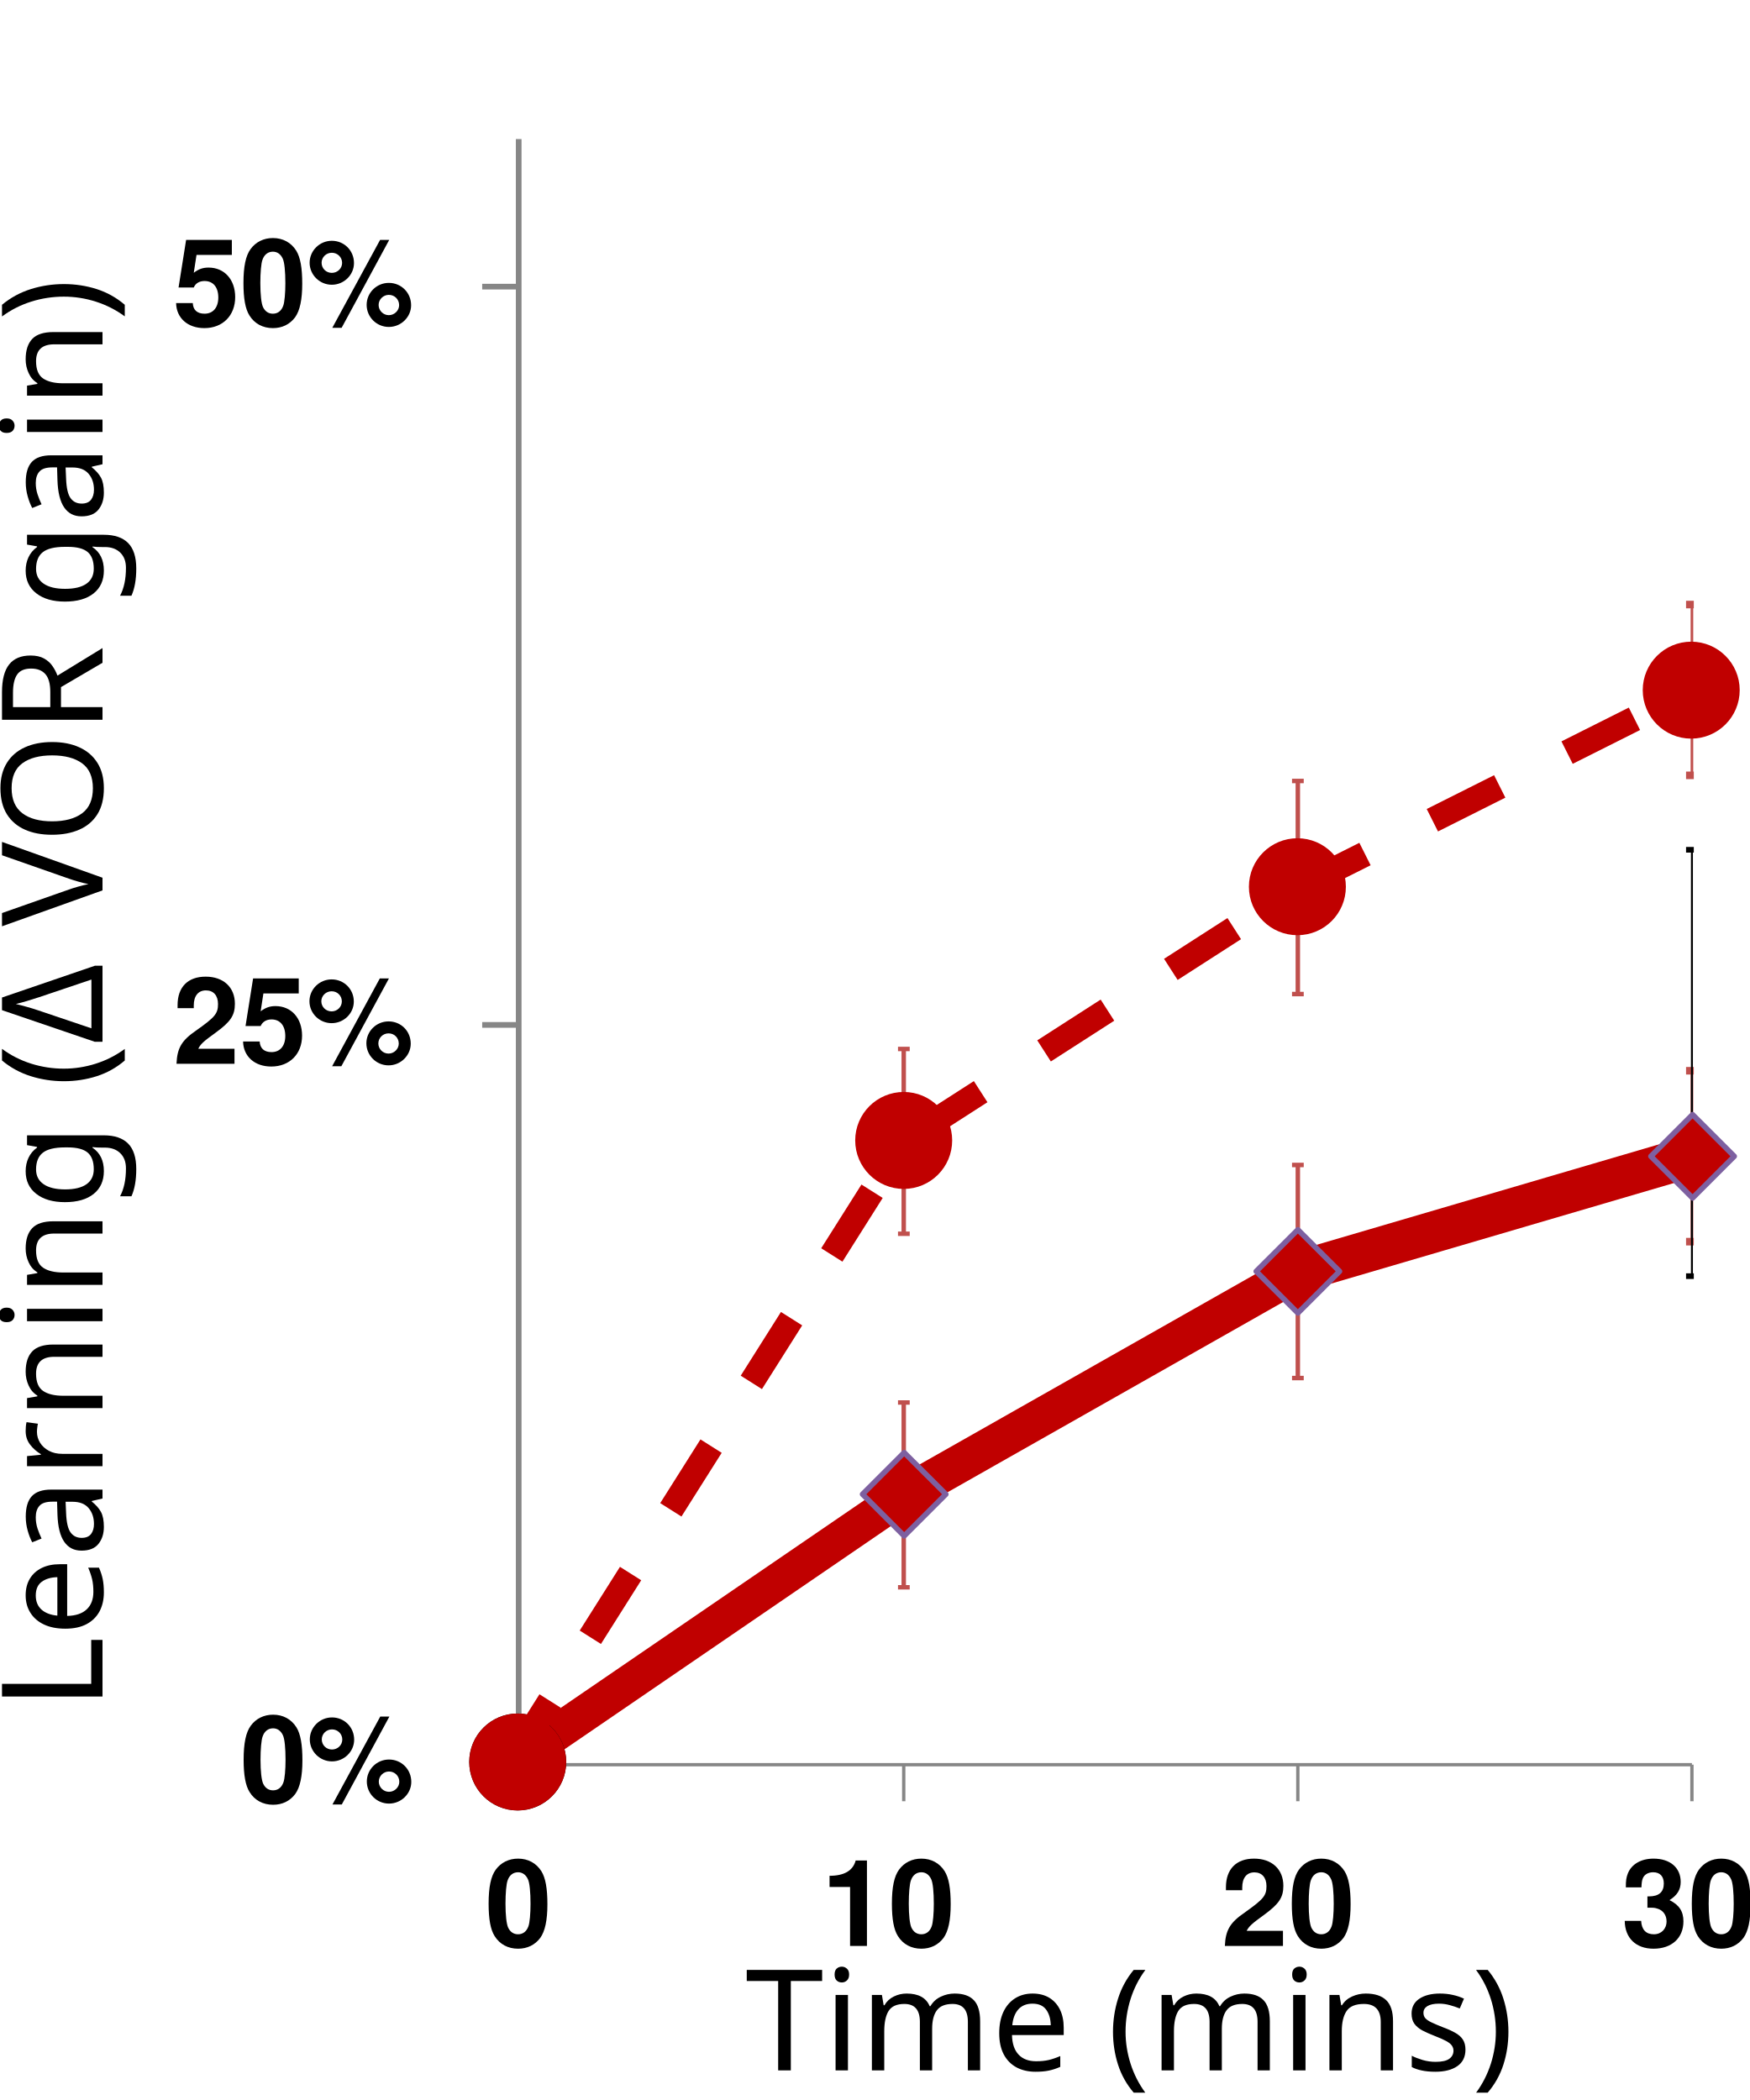
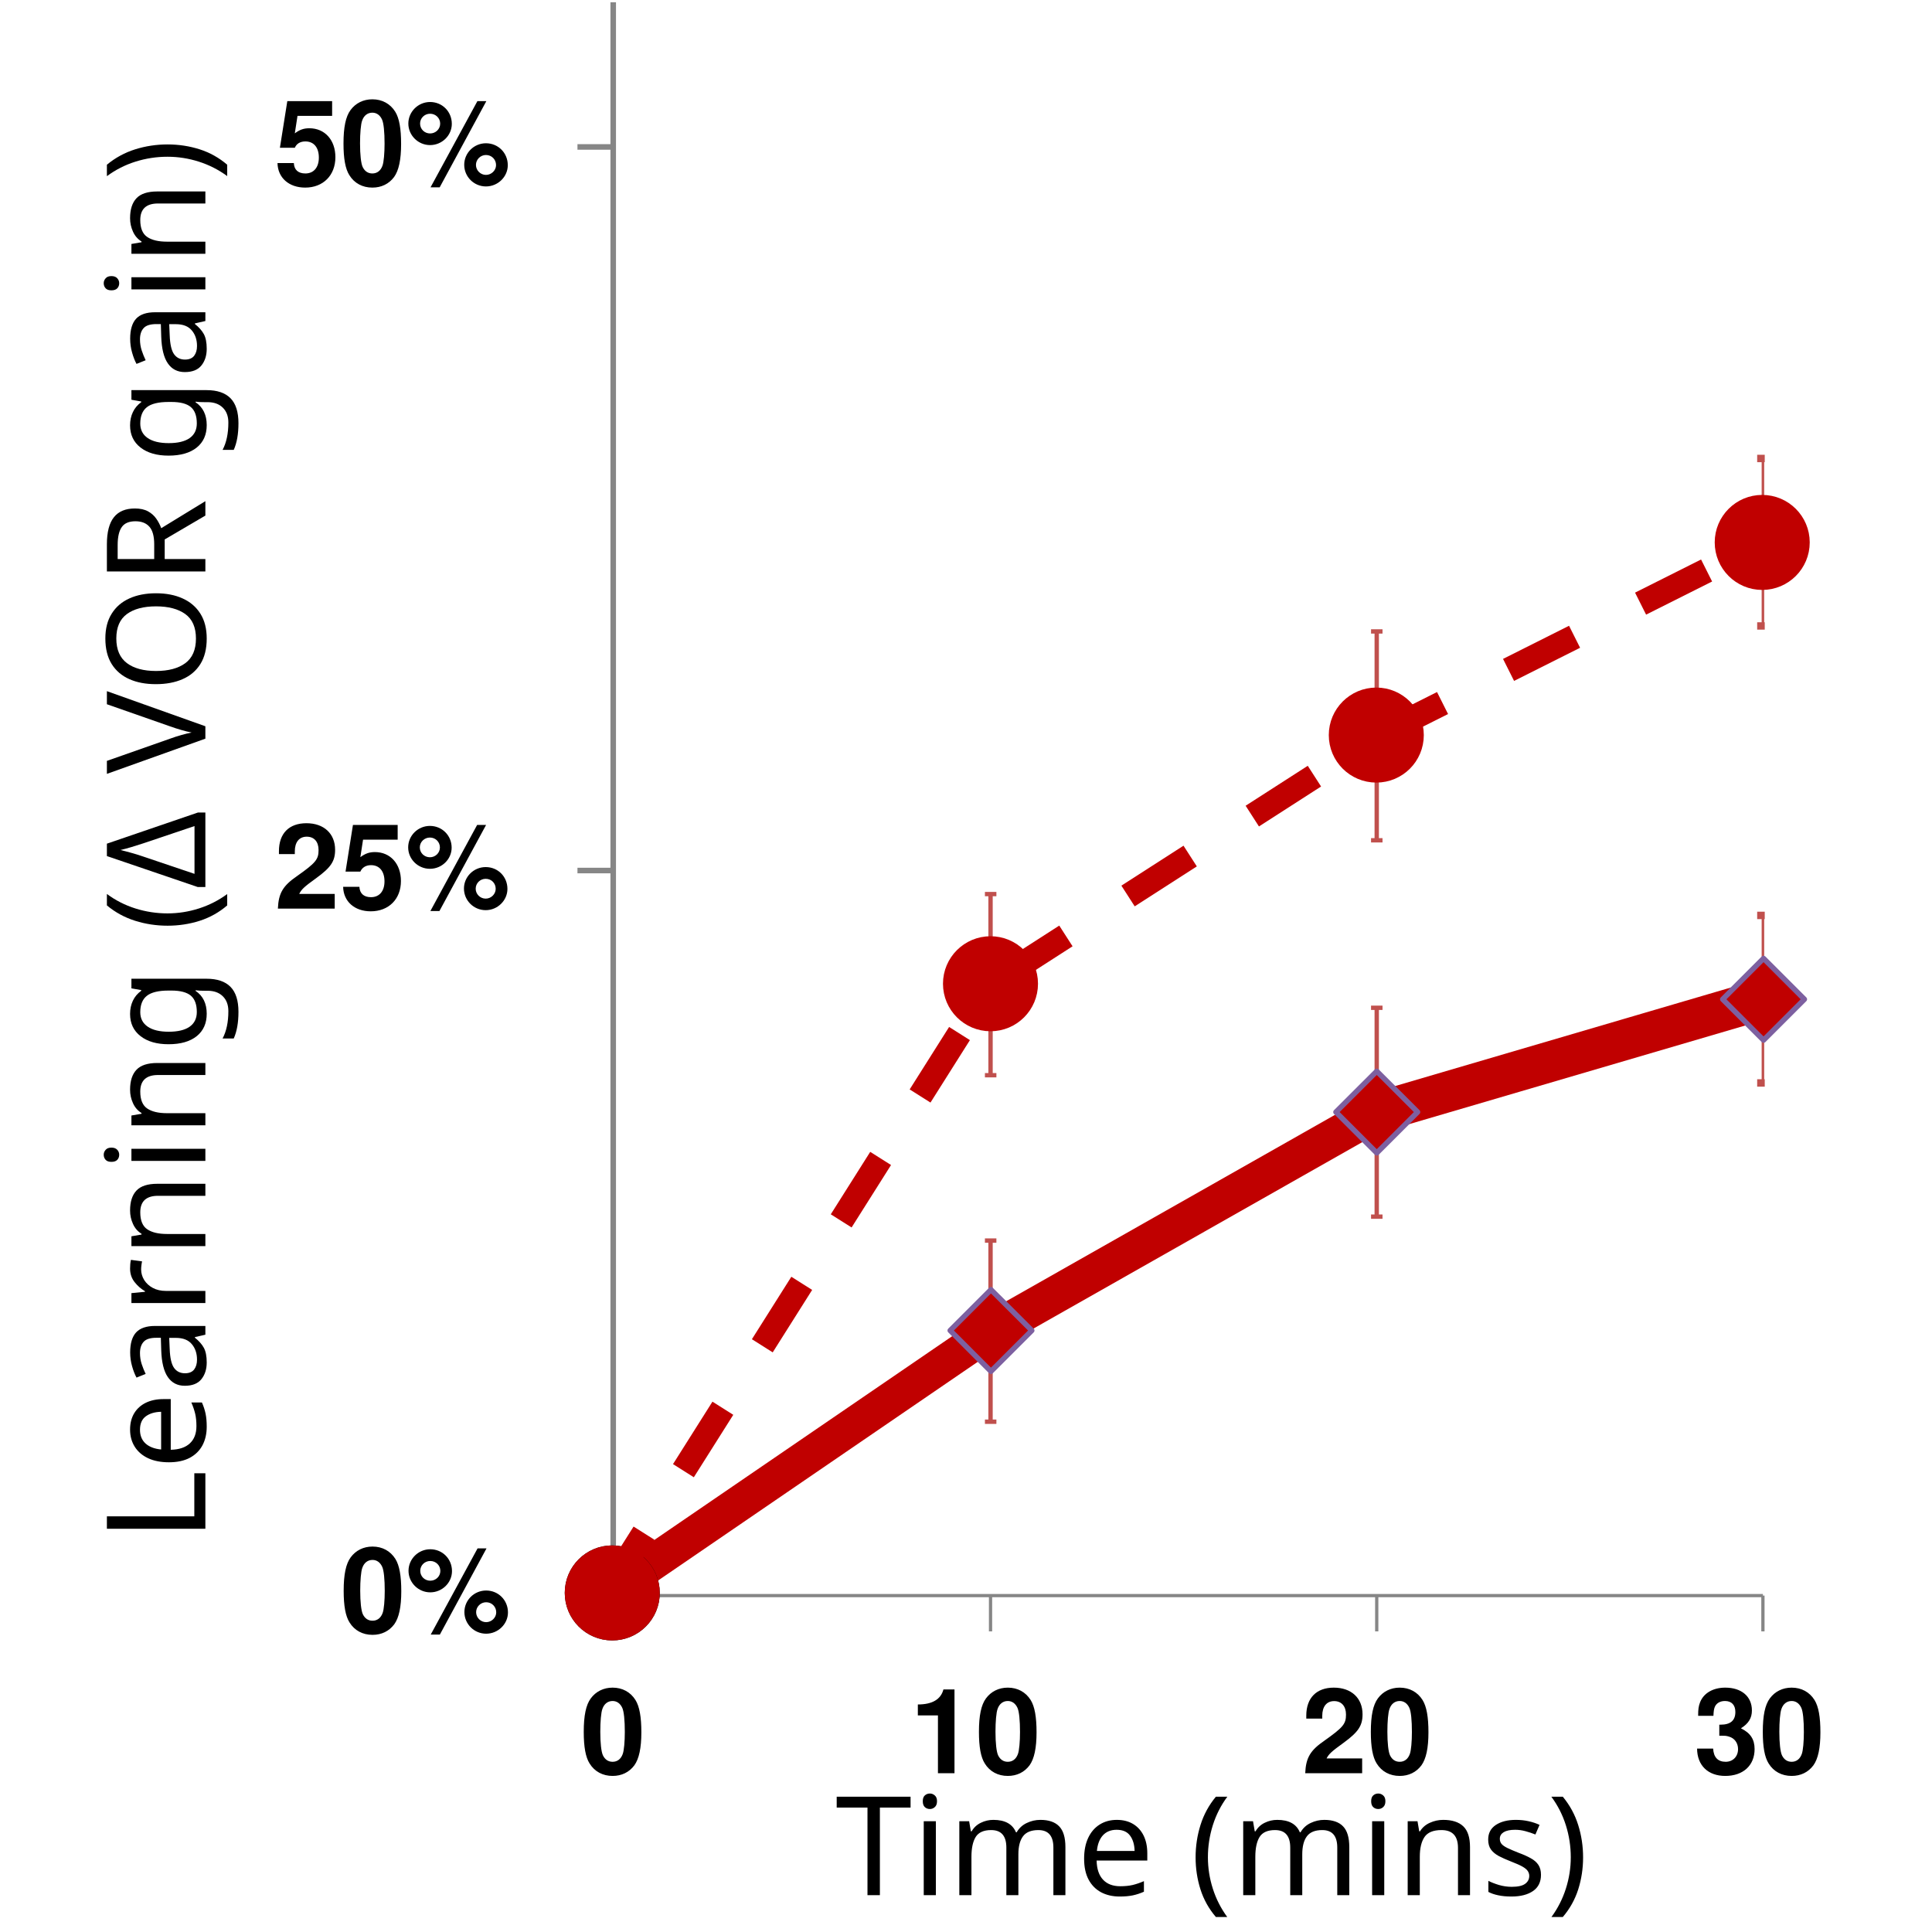
- <svg xmlns="http://www.w3.org/2000/svg" id="svg2" version="1.1" width="348.156" height="417.986" xml:space="preserve">
+ <svg xmlns="http://www.w3.org/2000/svg" id="svg2" version="1.1" width="392.356" height="392.356" xml:space="preserve">
  <defs id="defs6">
    <clipPath clipPathUnits="userSpaceOnUse" id="clipPath28">
      <path d="m 138.92,122.89 547.07,0 0,376.11 -547.07,0 0,-376.11 z" clip-rule="evenodd" id="path30" />
    </clipPath>
    <clipPath clipPathUnits="userSpaceOnUse" id="clipPath46">
      <path d="m 138.92,122.89 547.07,0 0,376.11 -547.07,0 0,-376.11 z" clip-rule="evenodd" id="path48" />
    </clipPath>
    <clipPath clipPathUnits="userSpaceOnUse" id="clipPath56">
      <path d="m 138.92,122.89 547.07,0 0,376.11 -547.07,0 0,-376.11 z" clip-rule="evenodd" id="path58" />
    </clipPath>
    <clipPath clipPathUnits="userSpaceOnUse" id="clipPath66">
      <path d="m 138.92,122.89 547.07,0 0,376.11 -547.07,0 0,-376.11 z" clip-rule="evenodd" id="path68" />
    </clipPath>
    <clipPath clipPathUnits="userSpaceOnUse" id="clipPath84">
      <path d="m 138.92,122.89 547.07,0 0,376.11 -547.07,0 0,-376.11 z" clip-rule="evenodd" id="path86" />
    </clipPath>
    <clipPath clipPathUnits="userSpaceOnUse" id="clipPath94">
      <path d="m 138.92,122.89 547.07,0 0,376.11 -547.07,0 0,-376.11 z" clip-rule="evenodd" id="path96" />
    </clipPath>
    <clipPath clipPathUnits="userSpaceOnUse" id="clipPath104">
      <path d="m 138.92,122.89 547.07,0 0,376.11 -547.07,0 0,-376.11 z" clip-rule="evenodd" id="path106" />
    </clipPath>
    <clipPath clipPathUnits="userSpaceOnUse" id="clipPath122">
      <path d="m 138.92,122.89 547.07,0 0,376.11 -547.07,0 0,-376.11 z" clip-rule="evenodd" id="path124" />
    </clipPath>
    <clipPath clipPathUnits="userSpaceOnUse" id="clipPath132">
      <path d="m 138.92,122.89 547.07,0 0,376.11 -547.07,0 0,-376.11 z" clip-rule="evenodd" id="path134" />
    </clipPath>
    <clipPath clipPathUnits="userSpaceOnUse" id="clipPath142">
      <path d="m 138.92,122.89 547.07,0 0,376.11 -547.07,0 0,-376.11 z" clip-rule="evenodd" id="path144" />
    </clipPath>
    <clipPath clipPathUnits="userSpaceOnUse" id="clipPath160">
      <path d="m 138.92,122.89 547.07,0 0,376.11 -547.07,0 0,-376.11 z" clip-rule="evenodd" id="path162" />
    </clipPath>
    <clipPath clipPathUnits="userSpaceOnUse" id="clipPath170">
      <path d="m 138.92,122.89 547.07,0 0,376.11 -547.07,0 0,-376.11 z" clip-rule="evenodd" id="path172" />
    </clipPath>
    <clipPath clipPathUnits="userSpaceOnUse" id="clipPath180">
      <path d="m 138.92,122.03 547.07,0 0,376.98 -547.07,0 0,-376.98 z" clip-rule="evenodd" id="path182" />
    </clipPath>
    <clipPath clipPathUnits="userSpaceOnUse" id="clipPath206">
      <path d="m 138.92,122.03 547.07,0 0,376.98 -547.07,0 0,-376.98 z" clip-rule="evenodd" id="path208" />
    </clipPath>
    <clipPath clipPathUnits="userSpaceOnUse" id="clipPath232">
      <path d="m 138.92,122.03 547.07,0 0,376.98 -547.07,0 0,-376.98 z" clip-rule="evenodd" id="path234" />
    </clipPath>
    <clipPath clipPathUnits="userSpaceOnUse" id="clipPath258">
      <path d="m 138.92,122.03 547.07,0 0,376.98 -547.07,0 0,-376.98 z" clip-rule="evenodd" id="path260" />
    </clipPath>
    <clipPath clipPathUnits="userSpaceOnUse" id="clipPath284">
      <path d="m 51,64.56 690.12,0 0,482.76 -690.12,0 0,-482.76 z" clip-rule="evenodd" id="path286" />
    </clipPath>
    <clipPath clipPathUnits="userSpaceOnUse" id="clipPath296">
      <path d="m 51,64.56 690.12,0 0,482.76 -690.12,0 0,-482.76 z" clip-rule="evenodd" id="path298" />
    </clipPath>
    <clipPath clipPathUnits="userSpaceOnUse" id="clipPath308">
      <path d="m 51,64.56 690.12,0 0,482.76 -690.12,0 0,-482.76 z" clip-rule="evenodd" id="path310" />
    </clipPath>
    <clipPath clipPathUnits="userSpaceOnUse" id="clipPath320">
      <path d="m 51,64.56 690.12,0 0,482.76 -690.12,0 0,-482.76 z" clip-rule="evenodd" id="path322" />
    </clipPath>
    <clipPath clipPathUnits="userSpaceOnUse" id="clipPath332">
      <path d="m 51,64.56 690.12,0 0,482.76 -690.12,0 0,-482.76 z" clip-rule="evenodd" id="path334" />
    </clipPath>
    <clipPath clipPathUnits="userSpaceOnUse" id="clipPath344">
      <path d="m 51,64.56 690.12,0 0,482.76 -690.12,0 0,-482.76 z" clip-rule="evenodd" id="path346" />
    </clipPath>
    <clipPath clipPathUnits="userSpaceOnUse" id="clipPath356">
      <path d="m 51,64.56 690.12,0 0,482.76 -690.12,0 0,-482.76 z" clip-rule="evenodd" id="path358" />
    </clipPath>
    <clipPath clipPathUnits="userSpaceOnUse" id="clipPath368">
      <path d="m 51,64.56 690.12,0 0,482.76 -690.12,0 0,-482.76 z" clip-rule="evenodd" id="path370" />
    </clipPath>
    <clipPath clipPathUnits="userSpaceOnUse" id="clipPath380">
      <path d="m 51,64.56 690.12,0 0,482.76 -690.12,0 0,-482.76 z" clip-rule="evenodd" id="path382" />
    </clipPath>
    <clipPath clipPathUnits="userSpaceOnUse" id="clipPath398">
      <path d="m 51,64.56 690.12,0 0,482.76 -690.12,0 0,-482.76 z" clip-rule="evenodd" id="path400" />
    </clipPath>
    <clipPath clipPathUnits="userSpaceOnUse" id="clipPath416">
      <path d="m 51,64.56 690.12,0 0,482.76 -690.12,0 0,-482.76 z" clip-rule="evenodd" id="path418" />
    </clipPath>
    <clipPath clipPathUnits="userSpaceOnUse" id="clipPath434">
      <path d="m 51,64.56 690.12,0 0,482.76 -690.12,0 0,-482.76 z" clip-rule="evenodd" id="path436" />
    </clipPath>
    <clipPath clipPathUnits="userSpaceOnUse" id="clipPath452">
      <path d="m 51,64.56 690.12,0 0,482.76 -690.12,0 0,-482.76 z" clip-rule="evenodd" id="path454" />
    </clipPath>
  </defs>
-   <g id="g10" transform="matrix(1.25,0,0,-1.25,-70.53861,651.3874)">
-     <path d="m 139.01,239.629 0,259.341" style="fill:none;stroke:#868686;stroke-width:0.902;stroke-linecap:butt;stroke-linejoin:round;stroke-miterlimit:10;stroke-opacity:1;stroke-dasharray:none" id="path16" />
-     <path d="m 133.2,240.33 5.81,0 m -5.81,117.58 5.81,0 m -5.81,117.56 5.81,0" style="fill:none;stroke:#868686;stroke-width:0.902;stroke-linecap:butt;stroke-linejoin:round;stroke-miterlimit:10;stroke-opacity:1;stroke-dasharray:none" id="path18" />
-     <path d="m 137.6,240.112 188.198,0" style="fill:none;stroke:#868686;stroke-width:0.53;stroke-linecap:butt;stroke-linejoin:round;stroke-miterlimit:10;stroke-opacity:1;stroke-dasharray:none" id="path20" />
-     <path d="m 137.6,240.112 0,-5.814 m 62.712,5.814 0,-5.814 m 62.743,5.814 0,-5.814 m 62.743,5.814 0,-5.814" style="fill:none;stroke:#868686;stroke-width:0.53;stroke-linecap:butt;stroke-linejoin:round;stroke-miterlimit:10;stroke-opacity:1;stroke-dasharray:none" id="path22" />
-     <g id="g24" transform="matrix(0.3446098,0,0,1.002377,89.69605,-0.8394549)">
+   <g id="g10" transform="matrix(1.25,0,0,-1.25,-70.53862,624.1756)">
+     <rect style="fill:none;stroke:none" id="rect3306" width="313.885" height="313.885" x="56.431" y="-499.341" transform="scale(1,-1)" />
+     <path d="m 156.058,239.629 0,259.341" style="fill:none;stroke:#868686;stroke-width:0.902;stroke-linecap:butt;stroke-linejoin:round;stroke-miterlimit:10;stroke-opacity:1;stroke-dasharray:none" id="path16" />
+     <path d="m 150.248,240.33 5.81,0 m -5.81,117.58 5.81,0 m -5.81,117.56 5.81,0" style="fill:none;stroke:#868686;stroke-width:0.902;stroke-linecap:butt;stroke-linejoin:round;stroke-miterlimit:10;stroke-opacity:1;stroke-dasharray:none" id="path18" />
+     <path d="m 154.648,240.112 188.198,0" style="fill:none;stroke:#868686;stroke-width:0.53;stroke-linecap:butt;stroke-linejoin:round;stroke-miterlimit:10;stroke-opacity:1;stroke-dasharray:none" id="path20" />
+     <path d="m 154.648,240.112 0,-5.814 m 62.712,5.814 0,-5.814 m 62.743,5.814 0,-5.814 m 62.743,5.814 0,-5.814" style="fill:none;stroke:#868686;stroke-width:0.53;stroke-linecap:butt;stroke-linejoin:round;stroke-miterlimit:10;stroke-opacity:1;stroke-dasharray:none" id="path22" />
+     <g id="g24" transform="matrix(0.3446098,0,0,1.002377,106.7436,-0.8394549)">
      <g id="g26" clip-path="url(#clipPath28)">
        <path d="m 136.3,240.38 5.41,0 m -5.41,0 5.41,0" style="fill:none;stroke:#000000;stroke-width:0.902;stroke-linecap:butt;stroke-linejoin:round;stroke-miterlimit:10;stroke-opacity:1;stroke-dasharray:none" id="path32" />
      </g>
    </g>
-     <path d="m 200.312,358.062 0,-23.045 m 0,23.045 0,23.055 m -0.913,-46.099 1.864,0 m -1.864,46.099 1.864,0" style="fill:#000000;fill-opacity:1;fill-rule:nonzero;stroke:none" id="path34" />
-     <path d="m 263.055,393.496 0,-20.98 m 0,20.98 0,20.92 m -0.924,-41.899 1.864,0 m -1.864,41.899 1.864,0" style="fill:#000000;fill-opacity:1;fill-rule:nonzero;stroke:none" id="path38" />
-     <g id="g42" transform="matrix(0.3446098,0,0,1.002377,89.69605,-0.8394549)">
+     <path d="m 217.36,358.062 0,-23.045 m 0,23.045 0,23.055 m -0.913,-46.099 1.864,0 m -1.864,46.099 1.864,0" style="fill:#000000;fill-opacity:1;fill-rule:nonzero;stroke:none" id="path34" />
+     <path d="m 280.103,393.496 0,-20.98 m 0,20.98 0,20.92 m -0.924,-41.899 1.864,0 m -1.864,41.899 1.864,0" style="fill:#000000;fill-opacity:1;fill-rule:nonzero;stroke:none" id="path38" />
+     <g id="g42" transform="matrix(0.3446098,0,0,1.002377,106.7436,-0.8394549)">
      <g id="g44" clip-path="url(#clipPath46)">
        <path d="m 685.13,438.12 0,-33.92 m 0,33.92 0,33.81 m -2.71,-67.73 5.41,0 m -5.41,67.73 5.41,0" style="fill:#000000;fill-opacity:1;fill-rule:nonzero;stroke:none" id="path50" />
      </g>
    </g>
-     <g id="g62" transform="matrix(0.3446098,0,0,1.002377,89.69605,-0.8394549)">
+     <g id="g62" transform="matrix(0.3446098,0,0,1.002377,106.7436,-0.8394549)">
      <g id="g64" clip-path="url(#clipPath66)">
        <path d="m 136.3,240.38 5.41,0 m -5.41,0 5.41,0" style="fill:none;stroke:#c0504d;stroke-width:1.202;stroke-linecap:butt;stroke-linejoin:round;stroke-miterlimit:10;stroke-opacity:1;stroke-dasharray:none" id="path70" />
      </g>
    </g>
-     <path d="m 200.312,283.014 0,-14.655 m 0,14.655 0,14.775 m -0.913,-29.43 1.864,0 m -1.864,29.43 1.864,0" style="fill:none;stroke:#c0504d;stroke-width:0.707;stroke-linecap:butt;stroke-linejoin:round;stroke-miterlimit:10;stroke-opacity:1;stroke-dasharray:none" id="path74" />
-     <path d="m 263.055,318.588 0,-16.91 m 0,16.91 0,17.02 m -0.924,-33.93 1.864,0 m -1.864,33.93 1.864,0" style="fill:#000000;fill-opacity:1;fill-rule:nonzero;stroke:none" id="path76" />
-     <path d="m 263.055,318.588 0,-16.91 m 0,16.91 0,17.02 m -0.924,-33.93 1.864,0 m -1.864,33.93 1.864,0" style="fill:none;stroke:#c0504d;stroke-width:0.707;stroke-linecap:butt;stroke-linejoin:round;stroke-miterlimit:10;stroke-opacity:1;stroke-dasharray:none" id="path78" />
-     <g id="g80" transform="matrix(0.3446098,0,0,1.002377,89.69605,-0.8394549)">
+     <path d="m 217.36,283.014 0,-14.655 m 0,14.655 0,14.775 m -0.913,-29.43 1.864,0 m -1.864,29.43 1.864,0" style="fill:none;stroke:#c0504d;stroke-width:0.707;stroke-linecap:butt;stroke-linejoin:round;stroke-miterlimit:10;stroke-opacity:1;stroke-dasharray:none" id="path74" />
+     <path d="m 280.103,318.588 0,-16.91 m 0,16.91 0,17.02 m -0.924,-33.93 1.864,0 m -1.864,33.93 1.864,0" style="fill:#000000;fill-opacity:1;fill-rule:nonzero;stroke:none" id="path76" />
+     <path d="m 280.103,318.588 0,-16.91 m 0,16.91 0,17.02 m -0.924,-33.93 1.864,0 m -1.864,33.93 1.864,0" style="fill:none;stroke:#c0504d;stroke-width:0.707;stroke-linecap:butt;stroke-linejoin:round;stroke-miterlimit:10;stroke-opacity:1;stroke-dasharray:none" id="path78" />
+     <g id="g80" transform="matrix(0.3446098,0,0,1.002377,106.7436,-0.8394549)">
      <g id="g82" clip-path="url(#clipPath84)">
        <path d="m 685.13,336.99 0,-13.52 m 0,13.52 0,13.63 m -2.71,-27.15 5.41,0 m -5.41,27.15 5.41,0" style="fill:#000000;fill-opacity:1;fill-rule:nonzero;stroke:none" id="path88" />
      </g>
    </g>
-     <g id="g90" transform="matrix(0.3446098,0,0,1.002377,89.69605,-0.8394549)">
+     <g id="g90" transform="matrix(0.3446098,0,0,1.002377,106.7436,-0.8394549)">
      <g id="g92" clip-path="url(#clipPath94)">
        <path d="m 685.13,336.99 0,-13.52 m 0,13.52 0,13.63 m -2.71,-27.15 5.41,0 m -5.41,27.15 5.41,0" style="fill:none;stroke:#c0504d;stroke-width:1.202;stroke-linecap:butt;stroke-linejoin:round;stroke-miterlimit:10;stroke-opacity:1;stroke-dasharray:none" id="path98" />
      </g>
    </g>
-     <g id="g100" transform="matrix(0.3446098,0,0,1.002377,89.69605,-0.8394549)">
+     <g id="g100" transform="matrix(0.3446098,0,0,1.002377,106.7436,-0.8394549)">
      <g id="g102" clip-path="url(#clipPath104)">
        <path d="m 136.3,240.38 5.41,0 m -5.41,0 5.41,0" style="fill:none;stroke:#000000;stroke-width:0.902;stroke-linecap:butt;stroke-linejoin:round;stroke-miterlimit:10;stroke-opacity:1;stroke-dasharray:none" id="path108" />
      </g>
    </g>
-     <path d="m 200.312,257.273 0,-23.075 m 0,23.075 0,23.025 m -0.913,-46.099 1.864,0 m -1.864,46.099 1.864,0" style="fill:#000000;fill-opacity:1;fill-rule:nonzero;stroke:none" id="path110" />
-     <g id="g128" transform="matrix(0.3446098,0,0,1.002377,89.69605,-0.8394549)">
-       <g id="g130" clip-path="url(#clipPath132)">
-         <path d="m 685.13,351.85 0,-33.86 m 0,33.86 0,33.87 m -2.71,-67.73 5.41,0 m -5.41,67.73 5.41,0" style="fill:none;stroke:#000000;stroke-width:0.902;stroke-linecap:butt;stroke-linejoin:round;stroke-miterlimit:10;stroke-opacity:1;stroke-dasharray:none" id="path136" />
-       </g>
-     </g>
-     <g id="g138" transform="matrix(0.3446098,0,0,1.002377,89.69605,-0.8394549)">
+     <path d="m 217.36,257.273 0,-23.075 m 0,23.075 0,23.025 m -0.913,-46.099 1.864,0 m -1.864,46.099 1.864,0" style="fill:#000000;fill-opacity:1;fill-rule:nonzero;stroke:none" id="path110" />
+     <path d="m 280.103,285.76 0,-20.97 m 0,20.97 0,20.93 m -0.924,-41.899 1.864,0 m -1.864,41.899 1.864,0" style="fill:#000000;fill-opacity:1;fill-rule:nonzero;stroke:none" id="path114" />
+     <g id="g138" transform="matrix(0.3446098,0,0,1.002377,106.7436,-0.8394549)">
      <g id="g140" clip-path="url(#clipPath142)">
        <path d="m 136.3,240.38 5.41,0 m -5.41,0 5.41,0" style="fill:none;stroke:#c0504d;stroke-width:1.202;stroke-linecap:butt;stroke-linejoin:round;stroke-miterlimit:10;stroke-opacity:1;stroke-dasharray:none" id="path146" />
      </g>
    </g>
-     <path d="m 200.312,339.407 0,-14.755 m 0,14.755 0,14.675 m -0.913,-29.43 1.864,0 m -1.864,29.43 1.864,0" style="fill:#000000;fill-opacity:1;fill-rule:nonzero;stroke:none" id="path148" />
-     <path d="m 200.312,339.407 0,-14.755 m 0,14.755 0,14.675 m -0.913,-29.43 1.864,0 m -1.864,29.43 1.864,0" style="fill:none;stroke:#c0504d;stroke-width:0.707;stroke-linecap:butt;stroke-linejoin:round;stroke-miterlimit:10;stroke-opacity:1;stroke-dasharray:none" id="path150" />
-     <path d="m 263.055,379.753 0,-16.93 m 0,16.93 0,17 m -0.924,-33.93 1.864,0 m -1.864,33.93 1.864,0" style="fill:#000000;fill-opacity:1;fill-rule:nonzero;stroke:none" id="path152" />
-     <path d="m 263.055,379.753 0,-16.93 m 0,16.93 0,17 m -0.924,-33.93 1.864,0 m -1.864,33.93 1.864,0" style="fill:none;stroke:#c0504d;stroke-width:0.707;stroke-linecap:butt;stroke-linejoin:round;stroke-miterlimit:10;stroke-opacity:1;stroke-dasharray:none" id="path154" />
-     <g id="g156" transform="matrix(0.3446098,0,0,1.002377,89.69605,-0.8394549)">
+     <path d="m 217.36,339.407 0,-14.755 m 0,14.755 0,14.675 m -0.913,-29.43 1.864,0 m -1.864,29.43 1.864,0" style="fill:#000000;fill-opacity:1;fill-rule:nonzero;stroke:none" id="path148" />
+     <path d="m 217.36,339.407 0,-14.755 m 0,14.755 0,14.675 m -0.913,-29.43 1.864,0 m -1.864,29.43 1.864,0" style="fill:none;stroke:#c0504d;stroke-width:0.707;stroke-linecap:butt;stroke-linejoin:round;stroke-miterlimit:10;stroke-opacity:1;stroke-dasharray:none" id="path150" />
+     <path d="m 280.103,379.753 0,-16.93 m 0,16.93 0,17 m -0.924,-33.93 1.864,0 m -1.864,33.93 1.864,0" style="fill:#000000;fill-opacity:1;fill-rule:nonzero;stroke:none" id="path152" />
+     <path d="m 280.103,379.753 0,-16.93 m 0,16.93 0,17 m -0.924,-33.93 1.864,0 m -1.864,33.93 1.864,0" style="fill:none;stroke:#c0504d;stroke-width:0.707;stroke-linecap:butt;stroke-linejoin:round;stroke-miterlimit:10;stroke-opacity:1;stroke-dasharray:none" id="path154" />
+     <g id="g156" transform="matrix(0.3446098,0,0,1.002377,106.7436,-0.8394549)">
      <g id="g158" clip-path="url(#clipPath160)">
        <path d="m 685.13,411.15 0,-13.61 m 0,13.61 0,13.53 m -2.71,-27.14 5.41,0 m -5.41,27.14 5.41,0" style="fill:#000000;fill-opacity:1;fill-rule:nonzero;stroke:none" id="path164" />
      </g>
    </g>
-     <g id="g166" transform="matrix(0.3446098,0,0,1.002377,89.69605,-0.8394549)">
+     <g id="g166" transform="matrix(0.3446098,0,0,1.002377,106.7436,-0.8394549)">
      <g id="g168" clip-path="url(#clipPath170)">
        <path d="m 685.13,411.15 0,-13.61 m 0,13.61 0,13.53 m -2.71,-27.14 5.41,0 m -5.41,27.14 5.41,0" style="fill:none;stroke:#c0504d;stroke-width:1.202;stroke-linecap:butt;stroke-linejoin:round;stroke-miterlimit:10;stroke-opacity:1;stroke-dasharray:none" id="path174" />
      </g>
    </g>
-     <path d="m 139.07,246.97 6.63,-6.64 -6.63,-6.64 -6.64,6.64 6.64,6.64 z" style="fill:#000000;fill-opacity:1;fill-rule:nonzero;stroke:none" id="path186" />
-     <path d="m 139.07,246.97 6.63,-6.64 -6.63,-6.64 -6.64,6.64 6.64,6.64 z" style="fill:none;stroke:#98b954;stroke-width:0.866;stroke-linecap:butt;stroke-linejoin:round;stroke-miterlimit:10;stroke-opacity:1;stroke-dasharray:none" id="path188" />
-     <g clip-path="url(#clipPath206)" id="g204" transform="matrix(0.3446098,0,0,1.002377,89.69605,-0.8394549)" style="stroke-width:6.806;stroke-miterlimit:10;stroke-dasharray:none">
+     <path d="m 156.118,246.97 6.63,-6.64 -6.63,-6.64 -6.64,6.64 6.64,6.64 z" style="fill:#000000;fill-opacity:1;fill-rule:nonzero;stroke:none" id="path186" />
+     <path d="m 156.118,246.97 6.63,-6.64 -6.63,-6.64 -6.64,6.64 6.64,6.64 z" style="fill:none;stroke:#98b954;stroke-width:0.866;stroke-linecap:butt;stroke-linejoin:round;stroke-miterlimit:10;stroke-opacity:1;stroke-dasharray:none" id="path188" />
+     <g clip-path="url(#clipPath206)" id="g204" transform="matrix(0.3446098,0,0,1.002377,106.7436,-0.8394549)" style="stroke-width:6.806;stroke-miterlimit:10;stroke-dasharray:none">
      <path id="path210" style="fill:none;stroke:#c00000;stroke-width:6.806;stroke-linecap:round;stroke-linejoin:round;stroke-miterlimit:10;stroke-opacity:1;stroke-dasharray:none" d="m 139.01,240.38 181.98,42.8 182.07,35.49 182.07,18.37" />
    </g>
-     <path d="m 139.07,246.97 6.63,-6.64 -6.63,-6.64 -6.64,6.64 6.64,6.64 z" style="fill:#c00000;fill-opacity:1;fill-rule:nonzero;stroke:none" id="path212" />
-     <path d="m 139.07,246.97 6.63,-6.64 -6.63,-6.64 -6.64,6.64 6.64,6.64 z" style="fill:none;stroke:#7d60a0;stroke-width:0.866;stroke-linecap:butt;stroke-linejoin:round;stroke-miterlimit:10;stroke-opacity:1;stroke-dasharray:none" id="path214" />
-     <path d="m 144.77,240.55 c 0,-3.27 -2.65,-5.92 -5.92,-5.92 -3.27,0 -5.91,2.65 -5.91,5.92 0,3.26 2.64,5.91 5.91,5.91 3.27,0 5.92,-2.65 5.92,-5.91 z" style="fill:#000000;fill-opacity:1;fill-rule:nonzero;stroke:none" id="path238" />
-     <path d="m 144.77,240.55 c 0,-3.27 -2.65,-5.92 -5.92,-5.92 -3.27,0 -5.91,2.65 -5.91,5.92 0,3.26 2.64,5.91 5.91,5.91 3.27,0 5.92,-2.65 5.92,-5.91 z" style="fill:none;stroke:#000000;stroke-width:3.607;stroke-linecap:butt;stroke-linejoin:round;stroke-miterlimit:10;stroke-opacity:1;stroke-dasharray:none" id="path240" />
-     <path d="m 137.6,240.112 62.712,99.295 62.743,40.346 62.743,31.495" style="fill:none;stroke:#c00000;stroke-width:4;stroke-linecap:butt;stroke-linejoin:round;stroke-miterlimit:10;stroke-opacity:1;stroke-dasharray:12,12;stroke-dashoffset:0" id="path262" />
-     <path d="m 144.77,240.55 c 0,-3.27 -2.65,-5.92 -5.92,-5.92 -3.27,0 -5.91,2.65 -5.91,5.92 0,3.26 2.64,5.91 5.91,5.91 3.27,0 5.92,-2.65 5.92,-5.91 z" style="fill:#c00000;fill-opacity:1;fill-rule:nonzero;stroke:none" id="path264" />
-     <path d="m 144.77,240.55 c 0,-3.27 -2.65,-5.92 -5.92,-5.92 -3.27,0 -5.91,2.65 -5.91,5.92 0,3.26 2.64,5.91 5.91,5.91 3.27,0 5.92,-2.65 5.92,-5.91 z" style="fill:none;stroke:#c00000;stroke-width:3.607;stroke-linecap:butt;stroke-linejoin:round;stroke-miterlimit:10;stroke-opacity:1;stroke-dasharray:none" id="path266" />
-     <path d="m 200.38,283.18 0,-14.62 m 0,14.62 0,14.74 m -2.65,-29.36 5.41,0 m -5.41,29.36 5.41,0" style="fill:#000000;fill-opacity:1;fill-rule:nonzero;stroke:none" id="path72" />
-     <path d="m 200.38,289.81 6.64,-6.63 -6.64,-6.64 -6.63,6.64 6.63,6.63 z" style="fill:#c00000;fill-opacity:1;fill-rule:nonzero;stroke:none" id="path216" />
-     <path d="m 200.38,289.81 6.64,-6.63 -6.64,-6.64 -6.63,6.64 6.63,6.63 z" style="fill:none;stroke:#7d60a0;stroke-width:0.866;stroke-linecap:butt;stroke-linejoin:round;stroke-miterlimit:10;stroke-opacity:1;stroke-dasharray:none" id="path218" />
-     <path d="m 206.22,339.52 c 0,-3.27 -2.64,-5.92 -5.91,-5.92 -3.27,0 -5.92,2.65 -5.92,5.92 0,3.26 2.65,5.91 5.92,5.91 3.27,0 5.91,-2.65 5.91,-5.91 z" style="fill:#c00000;fill-opacity:1;fill-rule:nonzero;stroke:none" id="path268" />
-     <path d="m 206.22,339.52 c 0,-3.27 -2.64,-5.92 -5.91,-5.92 -3.27,0 -5.92,2.65 -5.92,5.92 0,3.26 2.65,5.91 5.92,5.91 3.27,0 5.91,-2.65 5.91,-5.91 z" style="fill:none;stroke:#c00000;stroke-width:3.607;stroke-linecap:butt;stroke-linejoin:round;stroke-miterlimit:10;stroke-opacity:1;stroke-dasharray:none" id="path270" />
-     <path d="m 263.06,325.3 6.64,-6.63 -6.64,-6.64 -6.64,6.64 6.64,6.63 z" style="fill:#c00000;fill-opacity:1;fill-rule:nonzero;stroke:none" id="path220" />
-     <path d="m 263.06,325.3 6.64,-6.63 -6.64,-6.64 -6.64,6.64 6.64,6.63 z" style="fill:none;stroke:#7d60a0;stroke-width:0.866;stroke-linecap:butt;stroke-linejoin:round;stroke-miterlimit:10;stroke-opacity:1;stroke-dasharray:none" id="path222" />
-     <path d="m 268.9,379.91 c 0,-3.27 -2.64,-5.91 -5.91,-5.91 -3.27,0 -5.92,2.64 -5.92,5.91 0,3.27 2.65,5.92 5.92,5.92 3.27,0 5.91,-2.65 5.91,-5.92 z" style="fill:#c00000;fill-opacity:1;fill-rule:nonzero;stroke:none" id="path272" />
-     <path d="m 268.9,379.91 c 0,-3.27 -2.64,-5.91 -5.91,-5.91 -3.27,0 -5.92,2.64 -5.92,5.91 0,3.27 2.65,5.92 5.92,5.92 3.27,0 5.91,-2.65 5.91,-5.92 z" style="fill:none;stroke:#c00000;stroke-width:3.607;stroke-linecap:butt;stroke-linejoin:round;stroke-miterlimit:10;stroke-opacity:1;stroke-dasharray:none" id="path274" />
-     <path d="m 325.9,343.63 6.64,-6.64 -6.64,-6.64 -6.64,6.64 6.64,6.64 z" style="fill:#c00000;fill-opacity:1;fill-rule:nonzero;stroke:none" id="path224" />
-     <path d="m 325.9,343.63 6.64,-6.64 -6.64,-6.64 -6.64,6.64 6.64,6.64 z" style="fill:none;stroke:#7d60a0;stroke-width:0.866;stroke-linecap:butt;stroke-linejoin:round;stroke-miterlimit:10;stroke-opacity:1;stroke-dasharray:none" id="path226" />
-     <path d="m 331.6,411.22 c 0,-3.27 -2.65,-5.92 -5.92,-5.92 -3.26,0 -5.91,2.65 -5.91,5.92 0,3.26 2.65,5.91 5.91,5.91 3.27,0 5.92,-2.65 5.92,-5.91 z" style="fill:#c00000;fill-opacity:1;fill-rule:nonzero;stroke:none" id="path276" />
-     <path d="m 331.6,411.22 c 0,-3.27 -2.65,-5.92 -5.92,-5.92 -3.26,0 -5.91,2.65 -5.91,5.92 0,3.26 2.65,5.91 5.91,5.91 3.27,0 5.92,-2.65 5.92,-5.91 z" style="fill:none;stroke:#c00000;stroke-width:3.607;stroke-linecap:butt;stroke-linejoin:round;stroke-miterlimit:10;stroke-opacity:1;stroke-dasharray:none" id="path278" />
-     <g id="g292">
+     <path d="m 156.118,246.97 6.63,-6.64 -6.63,-6.64 -6.64,6.64 6.64,6.64 z" style="fill:#c00000;fill-opacity:1;fill-rule:nonzero;stroke:none" id="path212" />
+     <path d="m 156.118,246.97 6.63,-6.64 -6.63,-6.64 -6.64,6.64 6.64,6.64 z" style="fill:none;stroke:#7d60a0;stroke-width:0.866;stroke-linecap:butt;stroke-linejoin:round;stroke-miterlimit:10;stroke-opacity:1;stroke-dasharray:none" id="path214" />
+     <path d="m 161.818,240.55 c 0,-3.27 -2.65,-5.92 -5.92,-5.92 -3.27,0 -5.91,2.65 -5.91,5.92 0,3.26 2.64,5.91 5.91,5.91 3.27,0 5.92,-2.65 5.92,-5.91 z" style="fill:#000000;fill-opacity:1;fill-rule:nonzero;stroke:none" id="path238" />
+     <path d="m 161.818,240.55 c 0,-3.27 -2.65,-5.92 -5.92,-5.92 -3.27,0 -5.91,2.65 -5.91,5.92 0,3.26 2.64,5.91 5.91,5.91 3.27,0 5.92,-2.65 5.92,-5.91 z" style="fill:none;stroke:#000000;stroke-width:3.607;stroke-linecap:butt;stroke-linejoin:round;stroke-miterlimit:10;stroke-opacity:1;stroke-dasharray:none" id="path240" />
+     <path d="m 154.648,240.112 62.712,99.295 62.743,40.346 62.743,31.495" style="fill:none;stroke:#c00000;stroke-width:4;stroke-linecap:butt;stroke-linejoin:round;stroke-miterlimit:10;stroke-opacity:1;stroke-dasharray:12, 12;stroke-dashoffset:0" id="path262" />
+     <path d="m 161.818,240.55 c 0,-3.27 -2.65,-5.92 -5.92,-5.92 -3.27,0 -5.91,2.65 -5.91,5.92 0,3.26 2.64,5.91 5.91,5.91 3.27,0 5.92,-2.65 5.92,-5.91 z" style="fill:#c00000;fill-opacity:1;fill-rule:nonzero;stroke:none" id="path264" />
+     <path d="m 161.818,240.55 c 0,-3.27 -2.65,-5.92 -5.92,-5.92 -3.27,0 -5.91,2.65 -5.91,5.92 0,3.26 2.64,5.91 5.91,5.91 3.27,0 5.92,-2.65 5.92,-5.91 z" style="fill:none;stroke:#c00000;stroke-width:3.607;stroke-linecap:butt;stroke-linejoin:round;stroke-miterlimit:10;stroke-opacity:1;stroke-dasharray:none" id="path266" />
+     <path d="m 217.427,283.18 0,-14.62 m 0,14.62 0,14.74 m -2.65,-29.36 5.41,0 m -5.41,29.36 5.41,0" style="fill:#000000;fill-opacity:1;fill-rule:nonzero;stroke:none" id="path72" />
+     <path d="m 217.427,289.81 6.64,-6.63 -6.64,-6.64 -6.63,6.64 6.63,6.63 z" style="fill:#c00000;fill-opacity:1;fill-rule:nonzero;stroke:none" id="path216" />
+     <path d="m 217.427,289.81 6.64,-6.63 -6.64,-6.64 -6.63,6.64 6.63,6.63 z" style="fill:none;stroke:#7d60a0;stroke-width:0.866;stroke-linecap:butt;stroke-linejoin:round;stroke-miterlimit:10;stroke-opacity:1;stroke-dasharray:none" id="path218" />
+     <path d="m 223.267,339.52 c 0,-3.27 -2.64,-5.92 -5.91,-5.92 -3.27,0 -5.92,2.65 -5.92,5.92 0,3.26 2.65,5.91 5.92,5.91 3.27,0 5.91,-2.65 5.91,-5.91 z" style="fill:#c00000;fill-opacity:1;fill-rule:nonzero;stroke:none" id="path268" />
+     <path d="m 223.267,339.52 c 0,-3.27 -2.64,-5.92 -5.91,-5.92 -3.27,0 -5.92,2.65 -5.92,5.92 0,3.26 2.65,5.91 5.92,5.91 3.27,0 5.91,-2.65 5.91,-5.91 z" style="fill:none;stroke:#c00000;stroke-width:3.607;stroke-linecap:butt;stroke-linejoin:round;stroke-miterlimit:10;stroke-opacity:1;stroke-dasharray:none" id="path270" />
+     <path d="m 280.108,325.3 6.64,-6.63 -6.64,-6.64 -6.64,6.64 6.64,6.63 z" style="fill:#c00000;fill-opacity:1;fill-rule:nonzero;stroke:none" id="path220" />
+     <path d="m 280.108,325.3 6.64,-6.63 -6.64,-6.64 -6.64,6.64 6.64,6.63 z" style="fill:none;stroke:#7d60a0;stroke-width:0.866;stroke-linecap:butt;stroke-linejoin:round;stroke-miterlimit:10;stroke-opacity:1;stroke-dasharray:none" id="path222" />
+     <path d="m 285.948,379.91 c 0,-3.27 -2.64,-5.91 -5.91,-5.91 -3.27,0 -5.92,2.64 -5.92,5.91 0,3.27 2.65,5.92 5.92,5.92 3.27,0 5.91,-2.65 5.91,-5.92 z" style="fill:#c00000;fill-opacity:1;fill-rule:nonzero;stroke:none" id="path272" />
+     <path d="m 285.948,379.91 c 0,-3.27 -2.64,-5.91 -5.91,-5.91 -3.27,0 -5.92,2.64 -5.92,5.91 0,3.27 2.65,5.92 5.92,5.92 3.27,0 5.91,-2.65 5.91,-5.92 z" style="fill:none;stroke:#c00000;stroke-width:3.607;stroke-linecap:butt;stroke-linejoin:round;stroke-miterlimit:10;stroke-opacity:1;stroke-dasharray:none" id="path274" />
+     <path d="m 342.947,343.63 6.64,-6.64 -6.64,-6.64 -6.64,6.64 6.64,6.64 z" style="fill:#c00000;fill-opacity:1;fill-rule:nonzero;stroke:none" id="path224" />
+     <path d="m 342.947,343.63 6.64,-6.64 -6.64,-6.64 -6.64,6.64 6.64,6.64 z" style="fill:none;stroke:#7d60a0;stroke-width:0.866;stroke-linecap:butt;stroke-linejoin:round;stroke-miterlimit:10;stroke-opacity:1;stroke-dasharray:none" id="path226" />
+     <path d="m 348.647,411.22 c 0,-3.27 -2.65,-5.92 -5.92,-5.92 -3.26,0 -5.91,2.65 -5.91,5.92 0,3.26 2.65,5.91 5.91,5.91 3.27,0 5.92,-2.65 5.92,-5.91 z" style="fill:#c00000;fill-opacity:1;fill-rule:nonzero;stroke:none" id="path276" />
+     <path d="m 348.647,411.22 c 0,-3.27 -2.65,-5.92 -5.92,-5.92 -3.26,0 -5.91,2.65 -5.91,5.92 0,3.26 2.65,5.91 5.91,5.91 3.27,0 5.92,-2.65 5.92,-5.91 z" style="fill:none;stroke:#c00000;stroke-width:3.607;stroke-linecap:butt;stroke-linejoin:round;stroke-miterlimit:10;stroke-opacity:1;stroke-dasharray:none" id="path278" />
+     <g id="g292" transform="translate(17.04751,0)">
      <g id="g294" clip-path="url(#clipPath296)">
        <text transform="matrix(1,0,0,-1,94.656,234.17)" id="text300">
          <tspan style="font-size:19.2px;font-variant:normal;font-weight:bold;writing-mode:lr-tb;fill:#000000;fill-opacity:1;fill-rule:nonzero;stroke:none;font-family:Helvetica;-inkscape-font-specification:Helvetica-Bold" x="0 10.68" y="0" id="tspan302">0%</tspan>
        </text>
      </g>
    </g>
-     <g id="g304">
+     <g id="g304" transform="translate(17.04751,0)">
      <g id="g306" clip-path="url(#clipPath308)">
        <text transform="matrix(1,0,0,-1,83.952,351.72)" id="text312">
          <tspan style="font-size:19.176px;font-variant:normal;font-weight:bold;writing-mode:lr-tb;fill:#000000;fill-opacity:1;fill-rule:nonzero;stroke:none;font-family:Helvetica;-inkscape-font-specification:Helvetica-Bold" x="0 10.68 21.36" y="0" id="tspan314">25%</tspan>
        </text>
      </g>
    </g>
-     <g id="g316">
+     <g id="g316" transform="translate(17.04751,0)">
      <g id="g318" clip-path="url(#clipPath320)">
        <text transform="matrix(1,0,0,-1,83.952,469.3)" id="text324">
          <tspan style="font-size:19.2px;font-variant:normal;font-weight:bold;writing-mode:lr-tb;fill:#000000;fill-opacity:1;fill-rule:nonzero;stroke:none;font-family:Helvetica;-inkscape-font-specification:Helvetica-Bold" x="0 10.68 21.36" y="0" id="tspan326">50%</tspan>
        </text>
      </g>
    </g>
-     <g id="g328">
+     <g id="g328" transform="translate(17.04751,0)">
      <g id="g330" clip-path="url(#clipPath332)">
        <text transform="matrix(1,0,0,-1,133.66,211.25)" id="text336">
          <tspan style="font-size:19.2px;font-variant:normal;font-weight:bold;writing-mode:lr-tb;fill:#000000;fill-opacity:1;fill-rule:nonzero;stroke:none;font-family:Helvetica;-inkscape-font-specification:Helvetica-Bold" x="0" y="0" id="tspan338">0</tspan>
        </text>
      </g>
    </g>
-     <g id="g340" transform="translate(-123.2,0)">
+     <g id="g340" transform="translate(-106.1525,0)">
      <g id="g342" clip-path="url(#clipPath344)">
        <text transform="matrix(1,0,0,-1,310.39,211.25)" id="text348">
          <tspan style="font-size:19.2px;font-variant:normal;font-weight:bold;writing-mode:lr-tb;fill:#000000;fill-opacity:1;fill-rule:nonzero;stroke:none;font-family:Helvetica;-inkscape-font-specification:Helvetica-Bold" x="0 10.68" y="0" id="tspan350">10</tspan>
        </text>
      </g>
    </g>
-     <g id="g352" transform="translate(-241.6,0)">
+     <g id="g352" transform="translate(-224.5525,0)">
      <g id="g354" clip-path="url(#clipPath356)">
        <text transform="matrix(1,0,0,-1,492.46,211.25)" id="text360">
          <tspan style="font-size:19.2px;font-variant:normal;font-weight:bold;writing-mode:lr-tb;fill:#000000;fill-opacity:1;fill-rule:nonzero;stroke:none;font-family:Helvetica;-inkscape-font-specification:Helvetica-Bold" x="0 10.68" y="0" id="tspan362">20</tspan>
        </text>
      </g>
    </g>
-     <g id="g364" transform="translate(-360,0)">
+     <g id="g364" transform="translate(-342.9525,0)">
      <g id="g366" clip-path="url(#clipPath368)">
        <text transform="matrix(1,0,0,-1,674.54,211.25)" id="text372">
          <tspan style="font-size:19.2px;font-variant:normal;font-weight:bold;writing-mode:lr-tb;fill:#000000;fill-opacity:1;fill-rule:nonzero;stroke:none;font-family:Helvetica;-inkscape-font-specification:Helvetica-Bold" x="0 10.656" y="0" id="tspan374">30</tspan>
        </text>
      </g>
    </g>
-     <text xml:space="preserve" style="font-size:32px;font-style:normal;font-weight:normal;line-height:125%;letter-spacing:0px;word-spacing:0px;fill:#000000;fill-opacity:1;stroke:none;font-family:Sans" x="175.1" y="-191.435" id="text3207" transform="scale(1,-1)">
-       <tspan id="tspan3209" x="175.1" y="-191.435" style="font-size:22.4px">Time (mins)</tspan>
+     <text xml:space="preserve" style="font-size:32px;font-style:normal;font-weight:normal;line-height:125%;letter-spacing:0px;word-spacing:0px;fill:#000000;fill-opacity:1;stroke:none;font-family:Sans" x="192.147" y="-191.435" id="text3207" transform="scale(1,-1)">
+       <tspan id="tspan3209" x="192.147" y="-191.435" style="font-size:22.4px">Time (mins)</tspan>
    </text>
-     <g id="g3215">
+     <g id="g3215" transform="translate(17.04751,0)">
      <text transform="matrix(0,1,1,0,0,0)" id="text3211" y="72.75" x="248.798" style="font-size:32px;font-style:normal;font-weight:normal;line-height:125%;letter-spacing:0px;word-spacing:0px;fill:#000000;fill-opacity:1;stroke:none;font-family:Sans" xml:space="preserve">
        <tspan y="72.75" x="248.798" id="tspan3213" style="font-size:22.4px">Learning (Δ VOR gain)</tspan>
      </text>
    </g>
  </g>
</svg>
